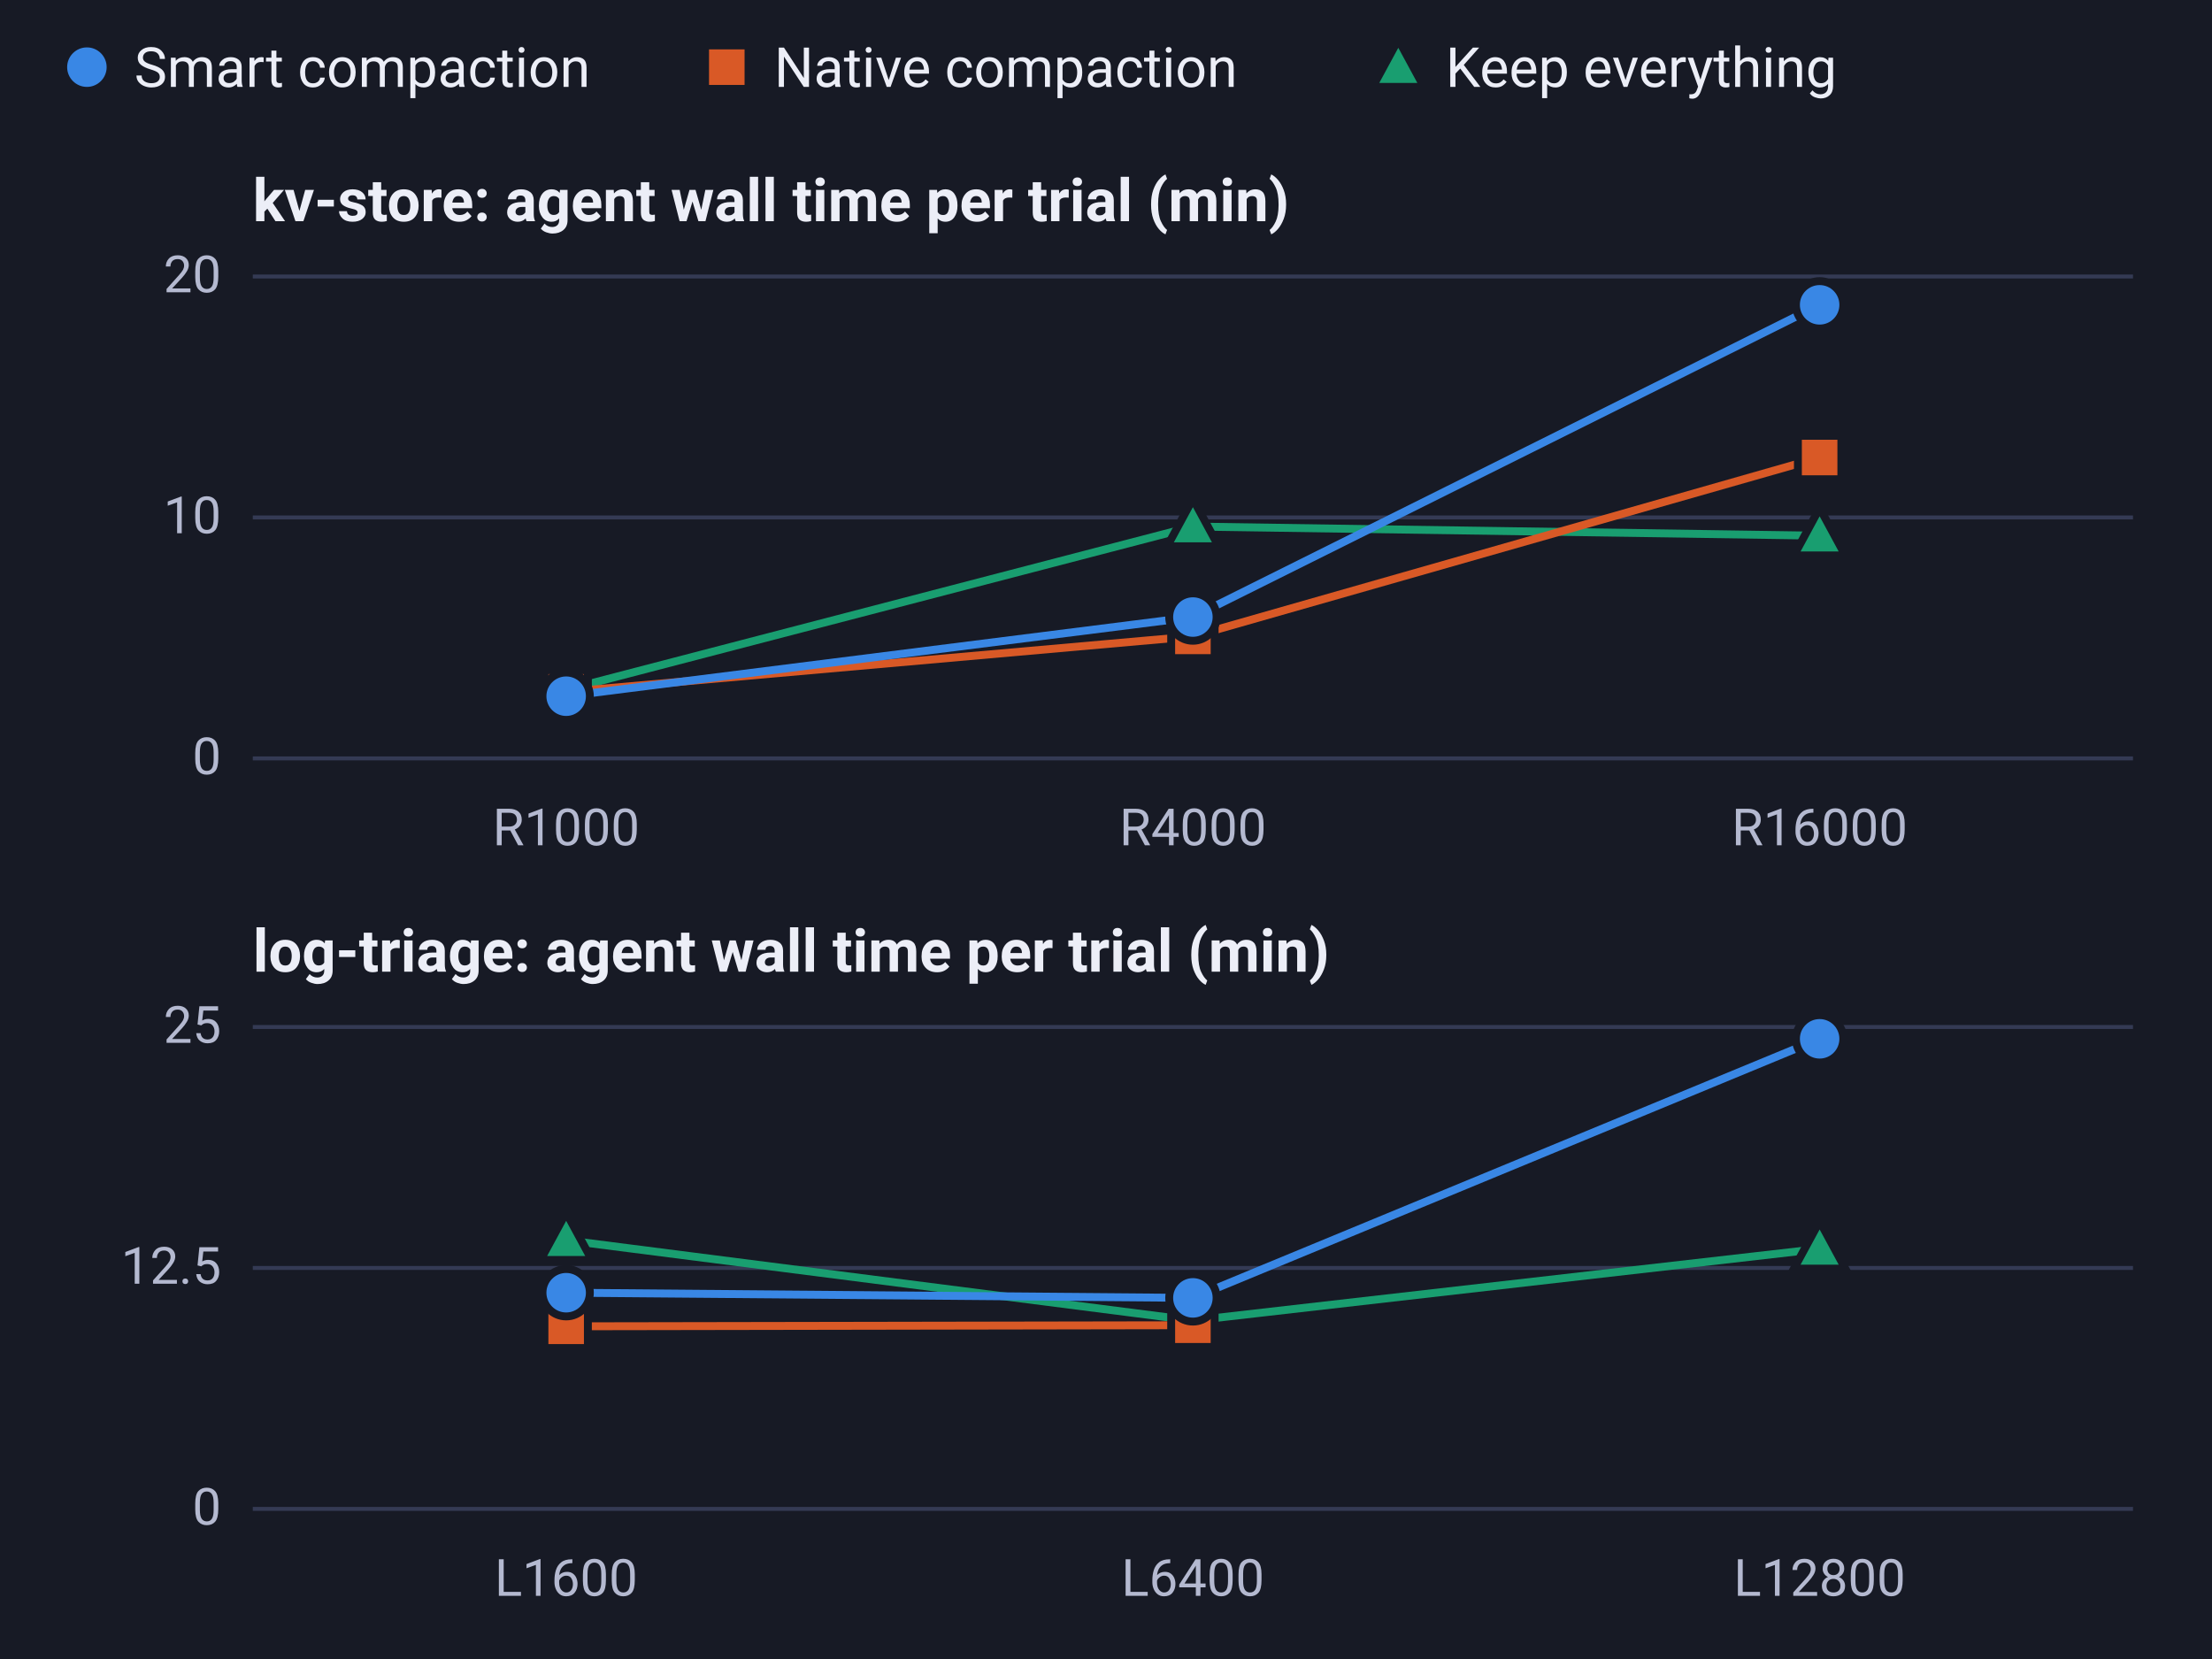
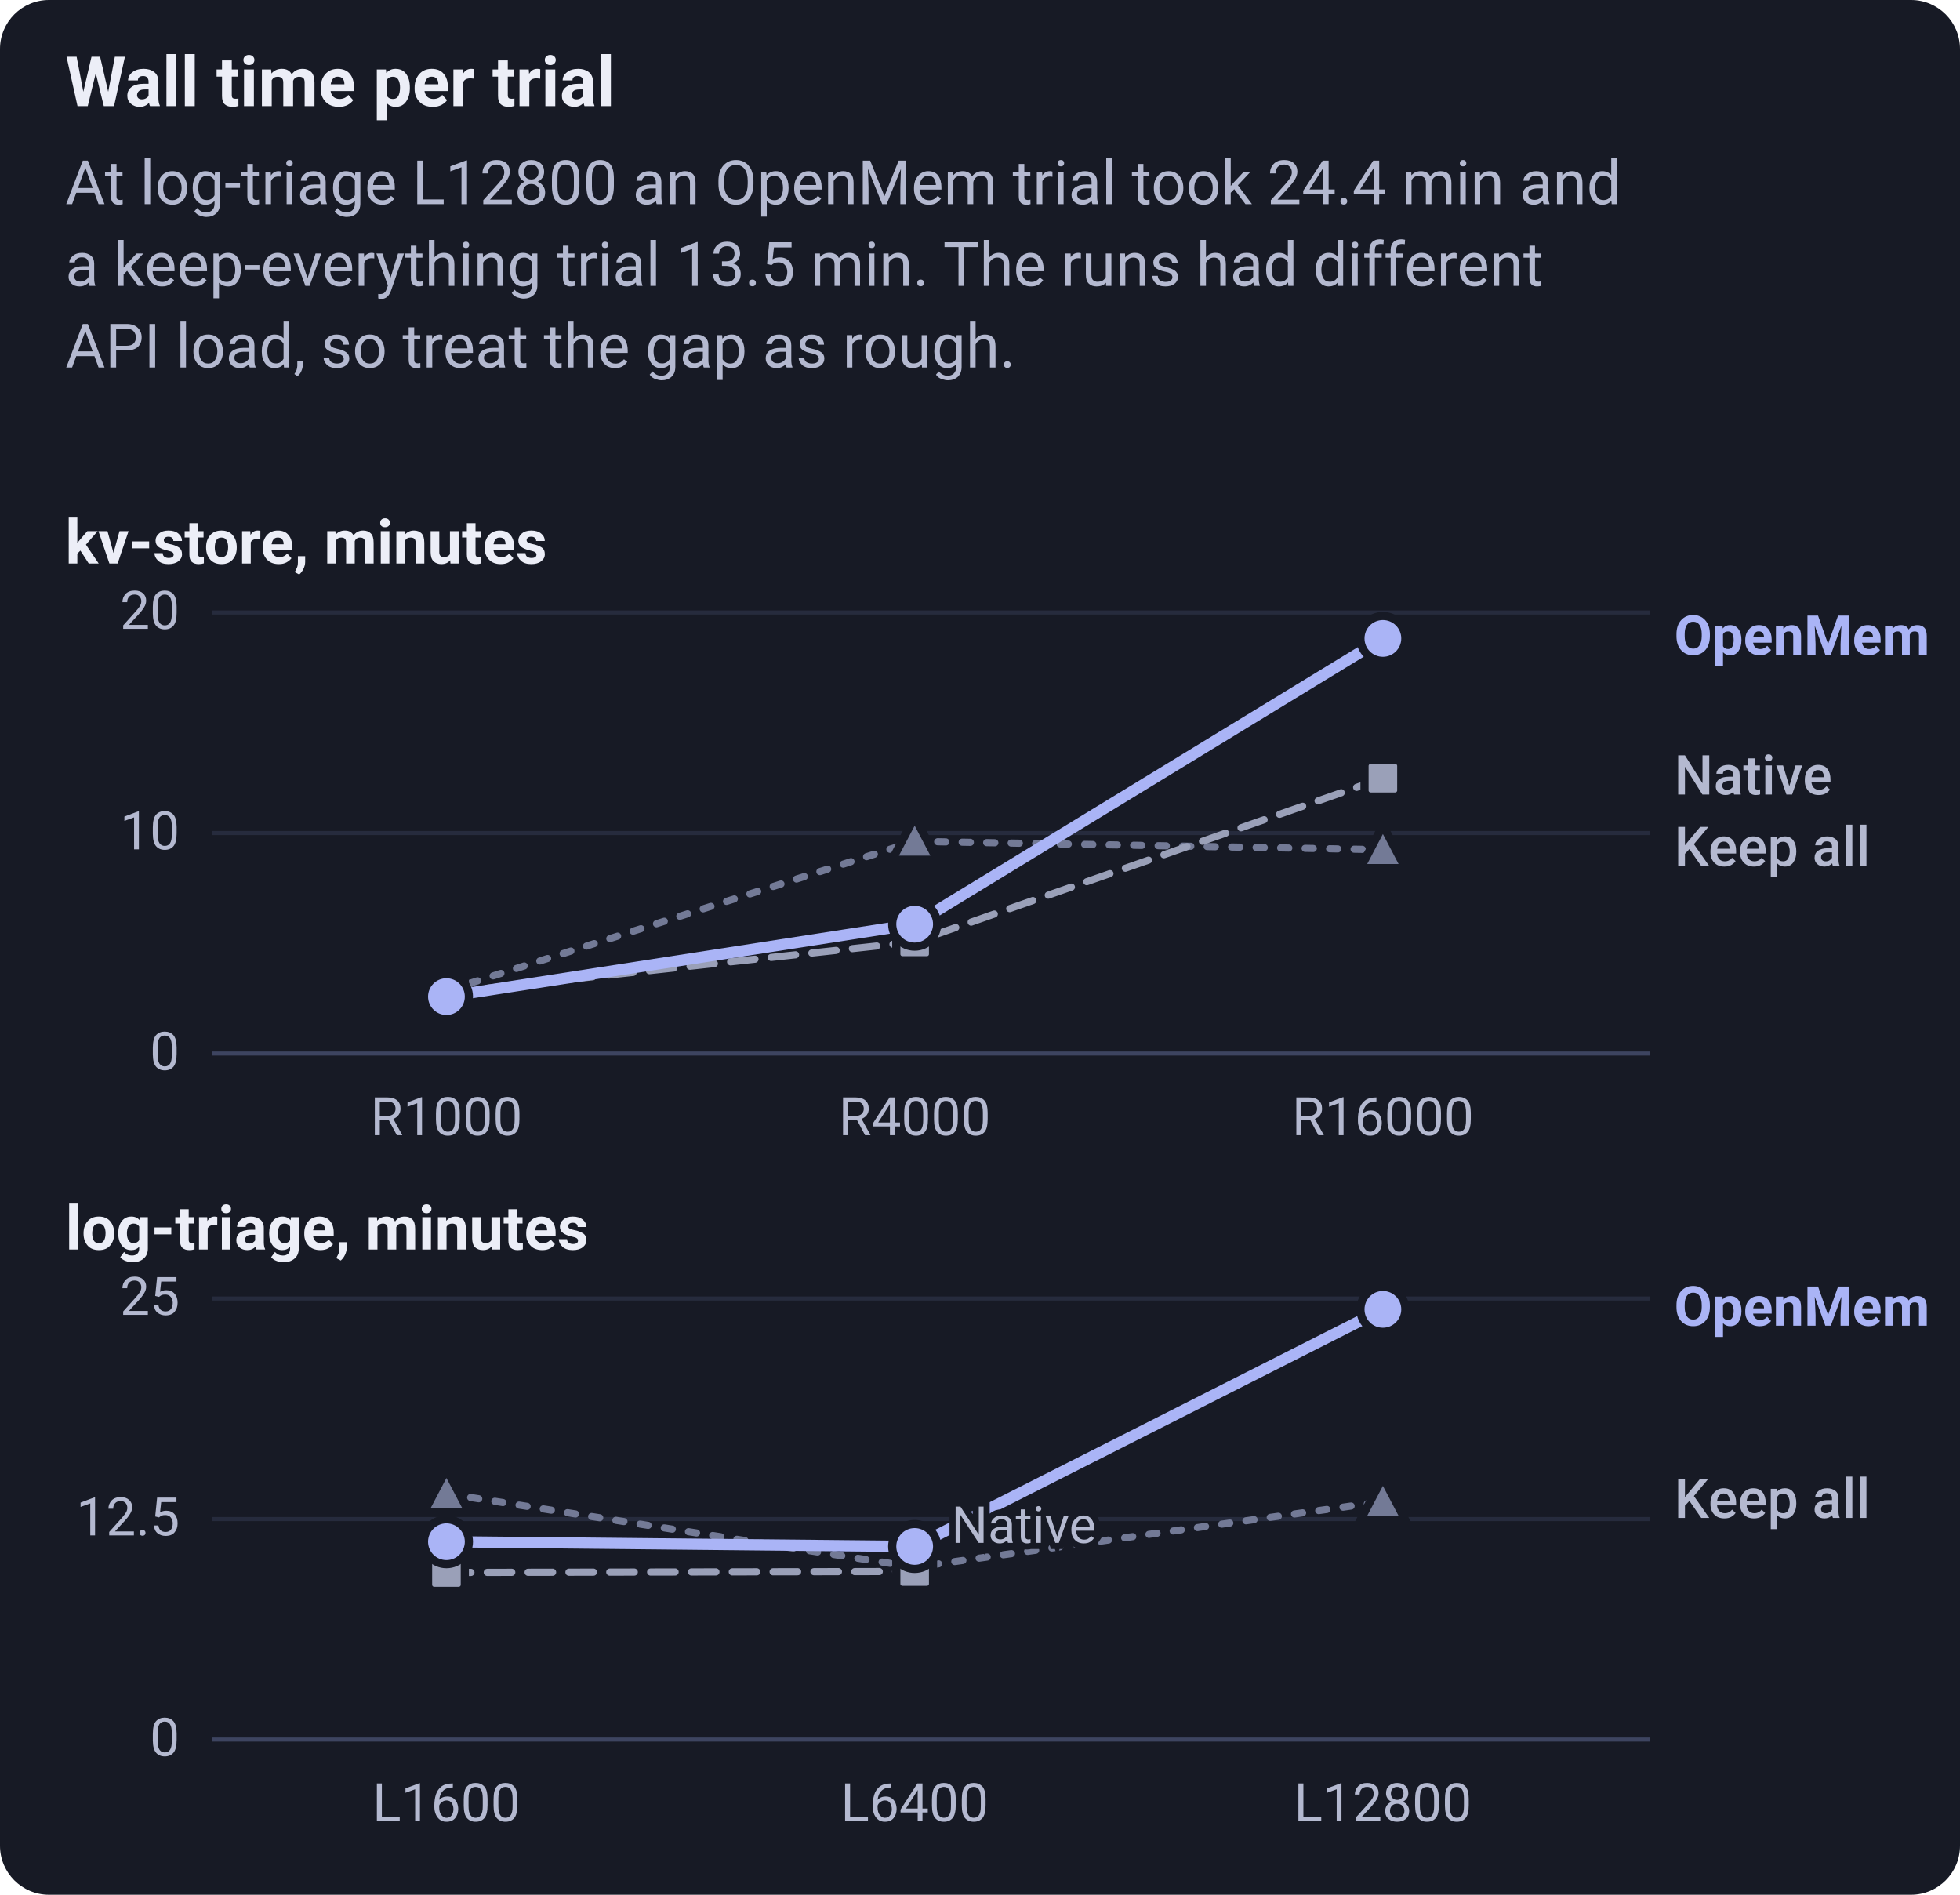
- <svg xmlns="http://www.w3.org/2000/svg" viewBox="0 0 560 420" width="560" height="420" role="img" font-family="system-ui, -apple-system, 'Segoe UI', Roboto, sans-serif">
-   <rect width="560" height="420" fill="#171a25" />
-   <circle cx="22" cy="17" r="6" fill="#3987e5" stroke="#171a25" stroke-width="2" />
-   <text x="34" y="22" font-size="14" fill="#eceef7">Smart compaction</text>
-   <rect x="178.5" y="11.5" width="11" height="11" fill="#d95926" stroke="#171a25" stroke-width="2" />
-   <text x="196" y="22" font-size="14" fill="#eceef7">Native compaction</text>
-   <path d="M354 10 L360.5 22 L347.5 22 Z" fill="#199e70" stroke="#171a25" stroke-width="2" />
-   <text x="366" y="22" font-size="14" fill="#eceef7">Keep everything</text>
-   <text x="64" y="56" font-size="15" font-weight="600" fill="#eceef7">kv-store: agent wall time per trial (min)</text>
-   <line x1="64" x2="540" y1="192" y2="192" stroke="#343a54" stroke-width="1" />
-   <text x="56" y="196" font-size="13" text-anchor="end" fill="#b4b9d0">0</text>
-   <line x1="64" x2="540" y1="131" y2="131" stroke="#343a54" stroke-width="1" />
-   <text x="56" y="135" font-size="13" text-anchor="end" fill="#b4b9d0">10</text>
-   <line x1="64" x2="540" y1="70" y2="70" stroke="#343a54" stroke-width="1" />
-   <text x="56" y="74" font-size="13" text-anchor="end" fill="#b4b9d0">20</text>
-   <text x="143.333" y="214" font-size="13" text-anchor="middle" fill="#b4b9d0">R1000</text>
-   <text x="302" y="214" font-size="13" text-anchor="middle" fill="#b4b9d0">R4000</text>
-   <text x="460.667" y="214" font-size="13" text-anchor="middle" fill="#b4b9d0">R16000</text>
-   <polyline points="143.333,174.636 302,133.3 460.667,135.615" fill="none" stroke="#199e70" stroke-width="2" />
-   <path d="M143.333 167.636 L149.833 179.636 L136.833 179.636 Z" fill="#199e70" stroke="#171a25" stroke-width="2" />
-   <path d="M302 126.3 L308.5 138.3 L295.5 138.3 Z" fill="#199e70" stroke="#171a25" stroke-width="2" />
-   <path d="M460.667 128.615 L467.167 140.615 L454.167 140.615 Z" fill="#199e70" stroke="#171a25" stroke-width="2" />
-   <polyline points="143.333,175.159 302,161.108 460.667,115.829" fill="none" stroke="#d95926" stroke-width="2" />
-   <rect x="137.833" y="169.659" width="11" height="11" fill="#d95926" stroke="#171a25" stroke-width="2" />
-   <rect x="296.5" y="155.608" width="11" height="11" fill="#d95926" stroke="#171a25" stroke-width="2" />
-   <rect x="455.167" y="110.329" width="11" height="11" fill="#d95926" stroke="#171a25" stroke-width="2" />
-   <polyline points="143.333,176.253 302,156.215 460.667,77.172" fill="none" stroke="#3987e5" stroke-width="2" />
-   <circle cx="143.333" cy="176.253" r="6" fill="#3987e5" stroke="#171a25" stroke-width="2" />
-   <circle cx="302" cy="156.215" r="6" fill="#3987e5" stroke="#171a25" stroke-width="2" />
-   <circle cx="460.667" cy="77.172" r="6" fill="#3987e5" stroke="#171a25" stroke-width="2" />
-   <text x="64" y="246" font-size="15" font-weight="600" fill="#eceef7">log-triage: agent wall time per trial (min)</text>
-   <line x1="64" x2="540" y1="382" y2="382" stroke="#343a54" stroke-width="1" />
-   <text x="56" y="386" font-size="13" text-anchor="end" fill="#b4b9d0">0</text>
-   <line x1="64" x2="540" y1="321" y2="321" stroke="#343a54" stroke-width="1" />
-   <text x="56" y="325" font-size="13" text-anchor="end" fill="#b4b9d0">12.5</text>
-   <line x1="64" x2="540" y1="260" y2="260" stroke="#343a54" stroke-width="1" />
-   <text x="56" y="264" font-size="13" text-anchor="end" fill="#b4b9d0">25</text>
-   <text x="143.333" y="404" font-size="13" text-anchor="middle" fill="#b4b9d0">L1600</text>
-   <text x="302" y="404" font-size="13" text-anchor="middle" fill="#b4b9d0">L6400</text>
-   <text x="460.667" y="404" font-size="13" text-anchor="middle" fill="#b4b9d0">L12800</text>
-   <polyline points="143.333,313.98 302,334.315 460.667,316.164" fill="none" stroke="#199e70" stroke-width="2" />
-   <path d="M143.333 306.98 L149.833 318.98 L136.833 318.98 Z" fill="#199e70" stroke="#171a25" stroke-width="2" />
-   <path d="M302 327.315 L308.5 339.315 L295.5 339.315 Z" fill="#199e70" stroke="#171a25" stroke-width="2" />
-   <path d="M460.667 309.164 L467.167 321.164 L454.167 321.164 Z" fill="#199e70" stroke="#171a25" stroke-width="2" />
-   <polyline points="143.333,335.774 302,335.5" fill="none" stroke="#d95926" stroke-width="2" />
-   <rect x="137.833" y="330.274" width="11" height="11" fill="#d95926" stroke="#171a25" stroke-width="2" />
-   <rect x="296.5" y="330" width="11" height="11" fill="#d95926" stroke="#171a25" stroke-width="2" />
-   <polyline points="143.333,327.268 302,328.577 460.667,262.992" fill="none" stroke="#3987e5" stroke-width="2" />
-   <circle cx="143.333" cy="327.268" r="6" fill="#3987e5" stroke="#171a25" stroke-width="2" />
-   <circle cx="302" cy="328.577" r="6" fill="#3987e5" stroke="#171a25" stroke-width="2" />
-   <circle cx="460.667" cy="262.992" r="6" fill="#3987e5" stroke="#171a25" stroke-width="2" />
+ <svg xmlns="http://www.w3.org/2000/svg" viewBox="0 0 480 464" width="480" height="464" role="img" aria-label="Wall time per trial" font-family="'DM Sans', system-ui, -apple-system, 'Segoe UI', Roboto, sans-serif">
+   <rect width="480" height="464" rx="12" fill="#171a25" />
+   <text x="16" y="26" font-size="17" font-weight="700" fill="#eceef7">Wall time per trial</text>
+   <text x="16" y="50" font-size="15" fill="#b4b9d0">At log-triage L12800 an OpenMem trial took 24.4 min and</text>
+   <text x="16" y="70" font-size="15" fill="#b4b9d0">a keep-everything trial 13.5 min. The runs had different</text>
+   <text x="16" y="90" font-size="15" fill="#b4b9d0">API load, so treat the gap as rough.</text>
+   <text x="16" y="138" font-size="15" font-weight="700" fill="#eceef7">kv-store, minutes</text>
+   <line x1="52" x2="404" y1="258" y2="258" stroke="#3d4460" stroke-width="1" />
+   <text x="44" y="262" font-size="13" text-anchor="end" fill="#b4b9d0">0</text>
+   <line x1="52" x2="404" y1="204" y2="204" stroke="#262b3d" stroke-width="1" />
+   <text x="44" y="208" font-size="13" text-anchor="end" fill="#b4b9d0">10</text>
+   <line x1="52" x2="404" y1="150" y2="150" stroke="#262b3d" stroke-width="1" />
+   <text x="44" y="154" font-size="13" text-anchor="end" fill="#b4b9d0">20</text>
+   <text x="109.333" y="278" font-size="13" text-anchor="middle" fill="#b4b9d0">R1000</text>
+   <text x="224" y="278" font-size="13" text-anchor="middle" fill="#b4b9d0">R4000</text>
+   <text x="338.667" y="278" font-size="13" text-anchor="middle" fill="#b4b9d0">R16000</text>
+   <polyline points="109.333,242.628 224,206.036 338.667,208.085" fill="none" stroke="#737a96" stroke-width="1.75" stroke-dasharray="2 4" stroke-linecap="round" stroke-linejoin="round" />
+   <path d="M109.333 236.628 L114.833 247.128 L103.833 247.128 Z" fill="#737a96" stroke="#171a25" stroke-width="2" />
+   <path d="M224 200.036 L229.5 210.536 L218.5 210.536 Z" fill="#737a96" stroke="#171a25" stroke-width="2" />
+   <path d="M338.667 202.085 L344.167 212.585 L333.167 212.585 Z" fill="#737a96" stroke="#171a25" stroke-width="2" />
+   <polyline points="109.333,243.091 224,230.653 338.667,190.57" fill="none" stroke="#9aa0b8" stroke-width="1.75" stroke-dasharray="6 4" stroke-linecap="round" stroke-linejoin="round" />
+   <rect x="104.833" y="238.591" width="9" height="9" rx="1.5" fill="#9aa0b8" stroke="#171a25" stroke-width="2" />
+   <rect x="219.5" y="226.153" width="9" height="9" rx="1.5" fill="#9aa0b8" stroke="#171a25" stroke-width="2" />
+   <rect x="334.167" y="186.07" width="9" height="9" rx="1.5" fill="#9aa0b8" stroke="#171a25" stroke-width="2" />
+   <polyline points="109.333,244.06 224,226.321 338.667,156.349" fill="none" stroke="#aab4f6" stroke-width="2.75" stroke-linecap="round" stroke-linejoin="round" />
+   <circle cx="109.333" cy="244.06" r="5.5" fill="#aab4f6" stroke="#171a25" stroke-width="2" />
+   <circle cx="224" cy="226.321" r="5.5" fill="#aab4f6" stroke="#171a25" stroke-width="2" />
+   <circle cx="338.667" cy="156.349" r="5.5" fill="#aab4f6" stroke="#171a25" stroke-width="2" />
+   <text x="410" y="160.349" font-size="13.5" font-weight="700" fill="#aab4f6">OpenMem</text>
+   <text x="410" y="194.57" font-size="13.5" font-weight="500" fill="#b4b9d0">Native</text>
+   <text x="410" y="212.085" font-size="13.5" font-weight="500" fill="#b4b9d0">Keep all</text>
+   <text x="16" y="306" font-size="15" font-weight="700" fill="#eceef7">log-triage, minutes</text>
+   <line x1="52" x2="404" y1="426" y2="426" stroke="#3d4460" stroke-width="1" />
+   <text x="44" y="430" font-size="13" text-anchor="end" fill="#b4b9d0">0</text>
+   <line x1="52" x2="404" y1="372" y2="372" stroke="#262b3d" stroke-width="1" />
+   <text x="44" y="376" font-size="13" text-anchor="end" fill="#b4b9d0">12.5</text>
+   <line x1="52" x2="404" y1="318" y2="318" stroke="#262b3d" stroke-width="1" />
+   <text x="44" y="322" font-size="13" text-anchor="end" fill="#b4b9d0">25</text>
+   <text x="109.333" y="446" font-size="13" text-anchor="middle" fill="#b4b9d0">L1600</text>
+   <text x="224" y="446" font-size="13" text-anchor="middle" fill="#b4b9d0">L6400</text>
+   <text x="338.667" y="446" font-size="13" text-anchor="middle" fill="#b4b9d0">L12800</text>
+   <polyline points="109.333,365.786 224,383.787 338.667,367.719" fill="none" stroke="#737a96" stroke-width="1.75" stroke-dasharray="2 4" stroke-linecap="round" stroke-linejoin="round" />
+   <path d="M109.333 359.786 L114.833 370.286 L103.833 370.286 Z" fill="#737a96" stroke="#171a25" stroke-width="2" />
+   <path d="M224 377.787 L229.5 388.287 L218.5 388.287 Z" fill="#737a96" stroke="#171a25" stroke-width="2" />
+   <path d="M338.667 361.719 L344.167 372.219 L333.167 372.219 Z" fill="#737a96" stroke="#171a25" stroke-width="2" />
+   <polyline points="109.333,385.079 224,384.836" fill="none" stroke="#9aa0b8" stroke-width="1.75" stroke-dasharray="6 4" stroke-linecap="round" stroke-linejoin="round" />
+   <rect x="104.833" y="380.579" width="9" height="9" rx="1.5" fill="#9aa0b8" stroke="#171a25" stroke-width="2" />
+   <rect x="219.5" y="380.336" width="9" height="9" rx="1.5" fill="#9aa0b8" stroke="#171a25" stroke-width="2" />
+   <polyline points="109.333,377.549 224,378.707 338.667,320.648" fill="none" stroke="#aab4f6" stroke-width="2.75" stroke-linecap="round" stroke-linejoin="round" />
+   <circle cx="109.333" cy="377.549" r="5.5" fill="#aab4f6" stroke="#171a25" stroke-width="2" />
+   <circle cx="224" cy="378.707" r="5.5" fill="#aab4f6" stroke="#171a25" stroke-width="2" />
+   <circle cx="338.667" cy="320.648" r="5.5" fill="#aab4f6" stroke="#171a25" stroke-width="2" />
+   <text x="410" y="324.648" font-size="13.5" font-weight="700" fill="#aab4f6">OpenMem</text>
+   <text x="410" y="371.719" font-size="13.5" font-weight="500" fill="#b4b9d0">Keep all</text>
+   <text x="233" y="377.836" font-size="12.5" fill="#b4b9d0" stroke="#171a25" stroke-width="3" paint-order="stroke">Native</text>
</svg>
